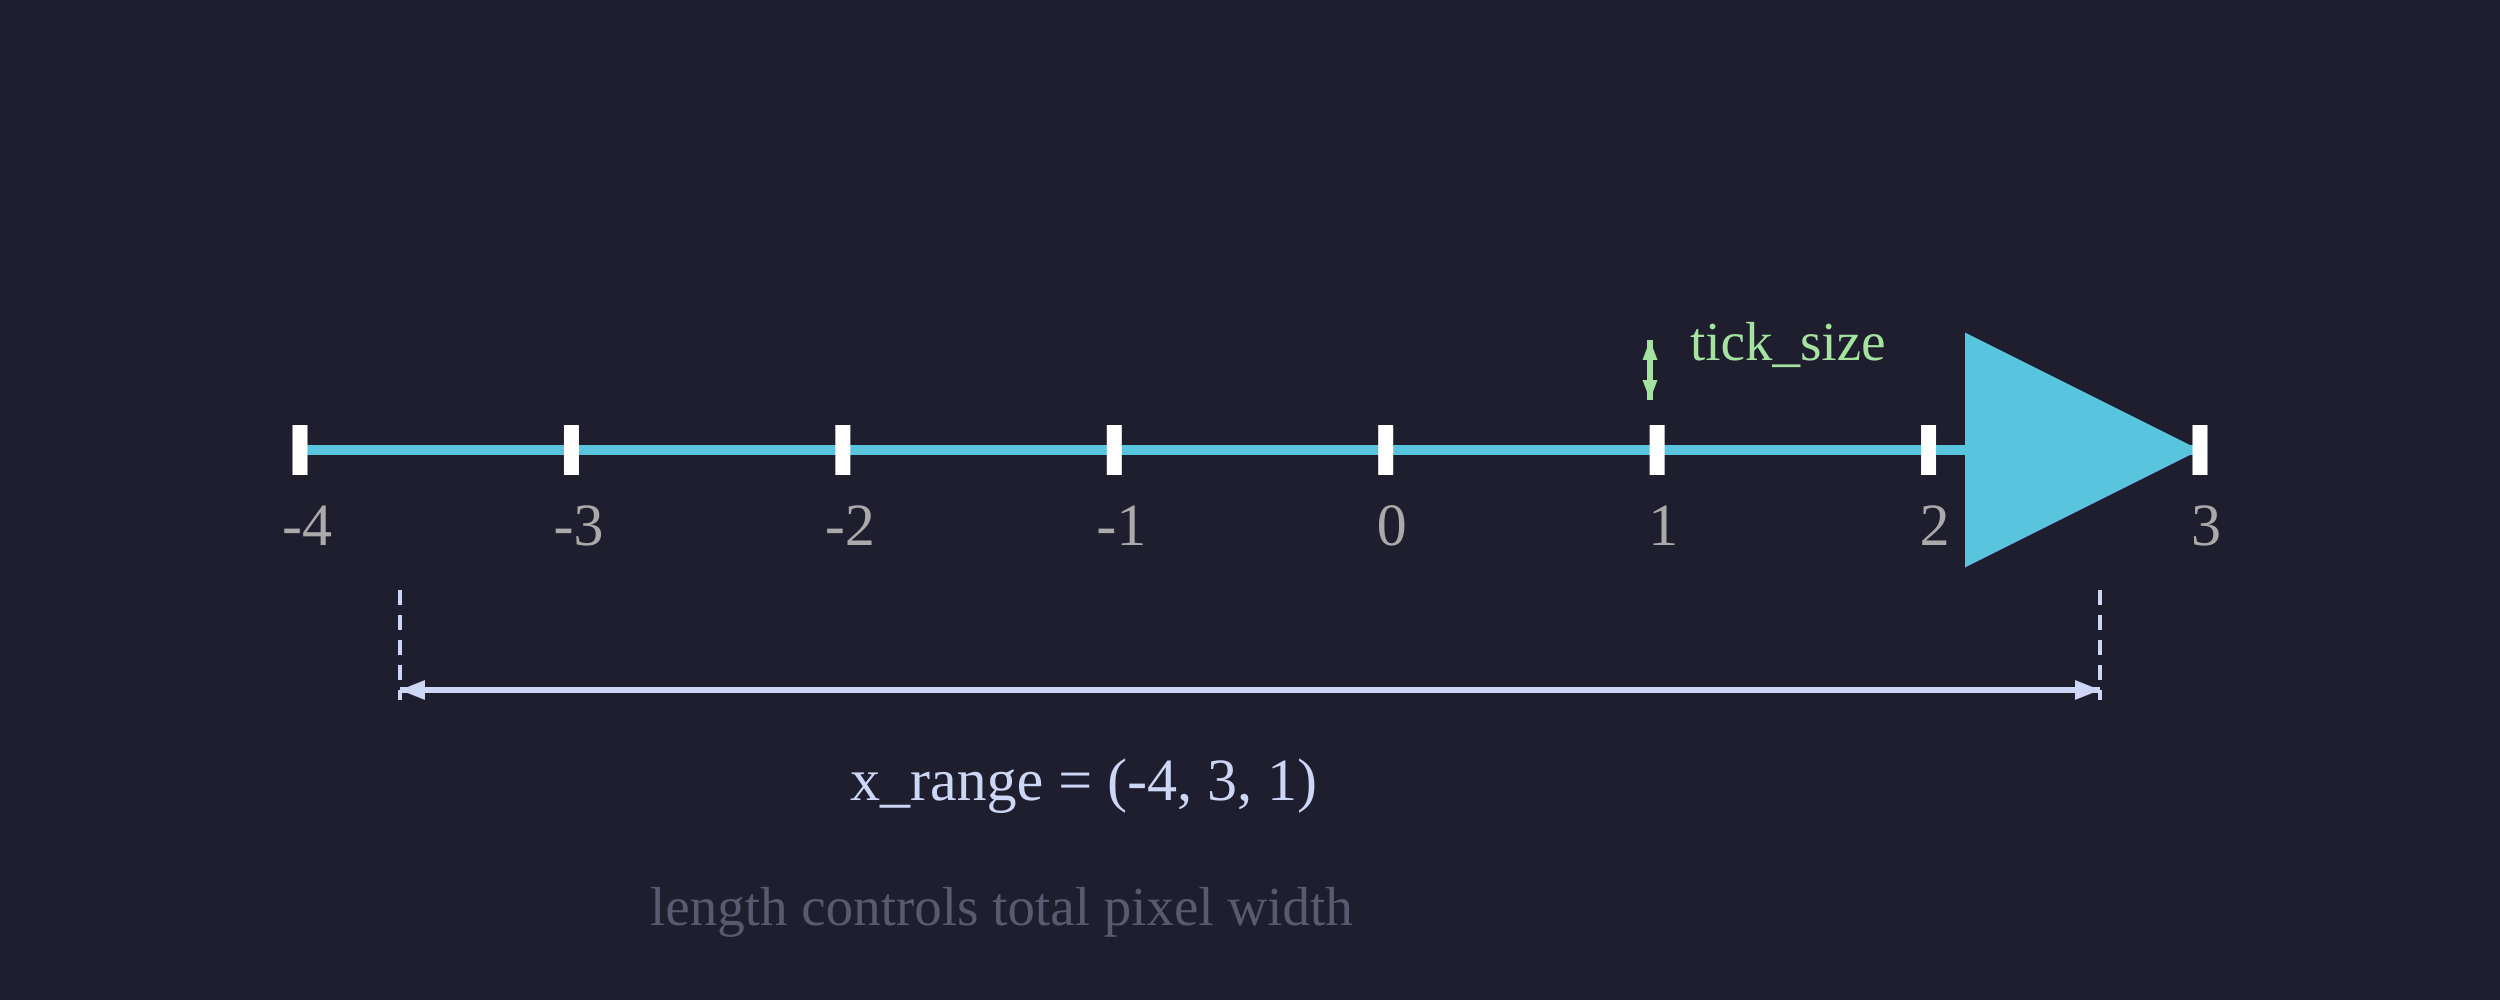
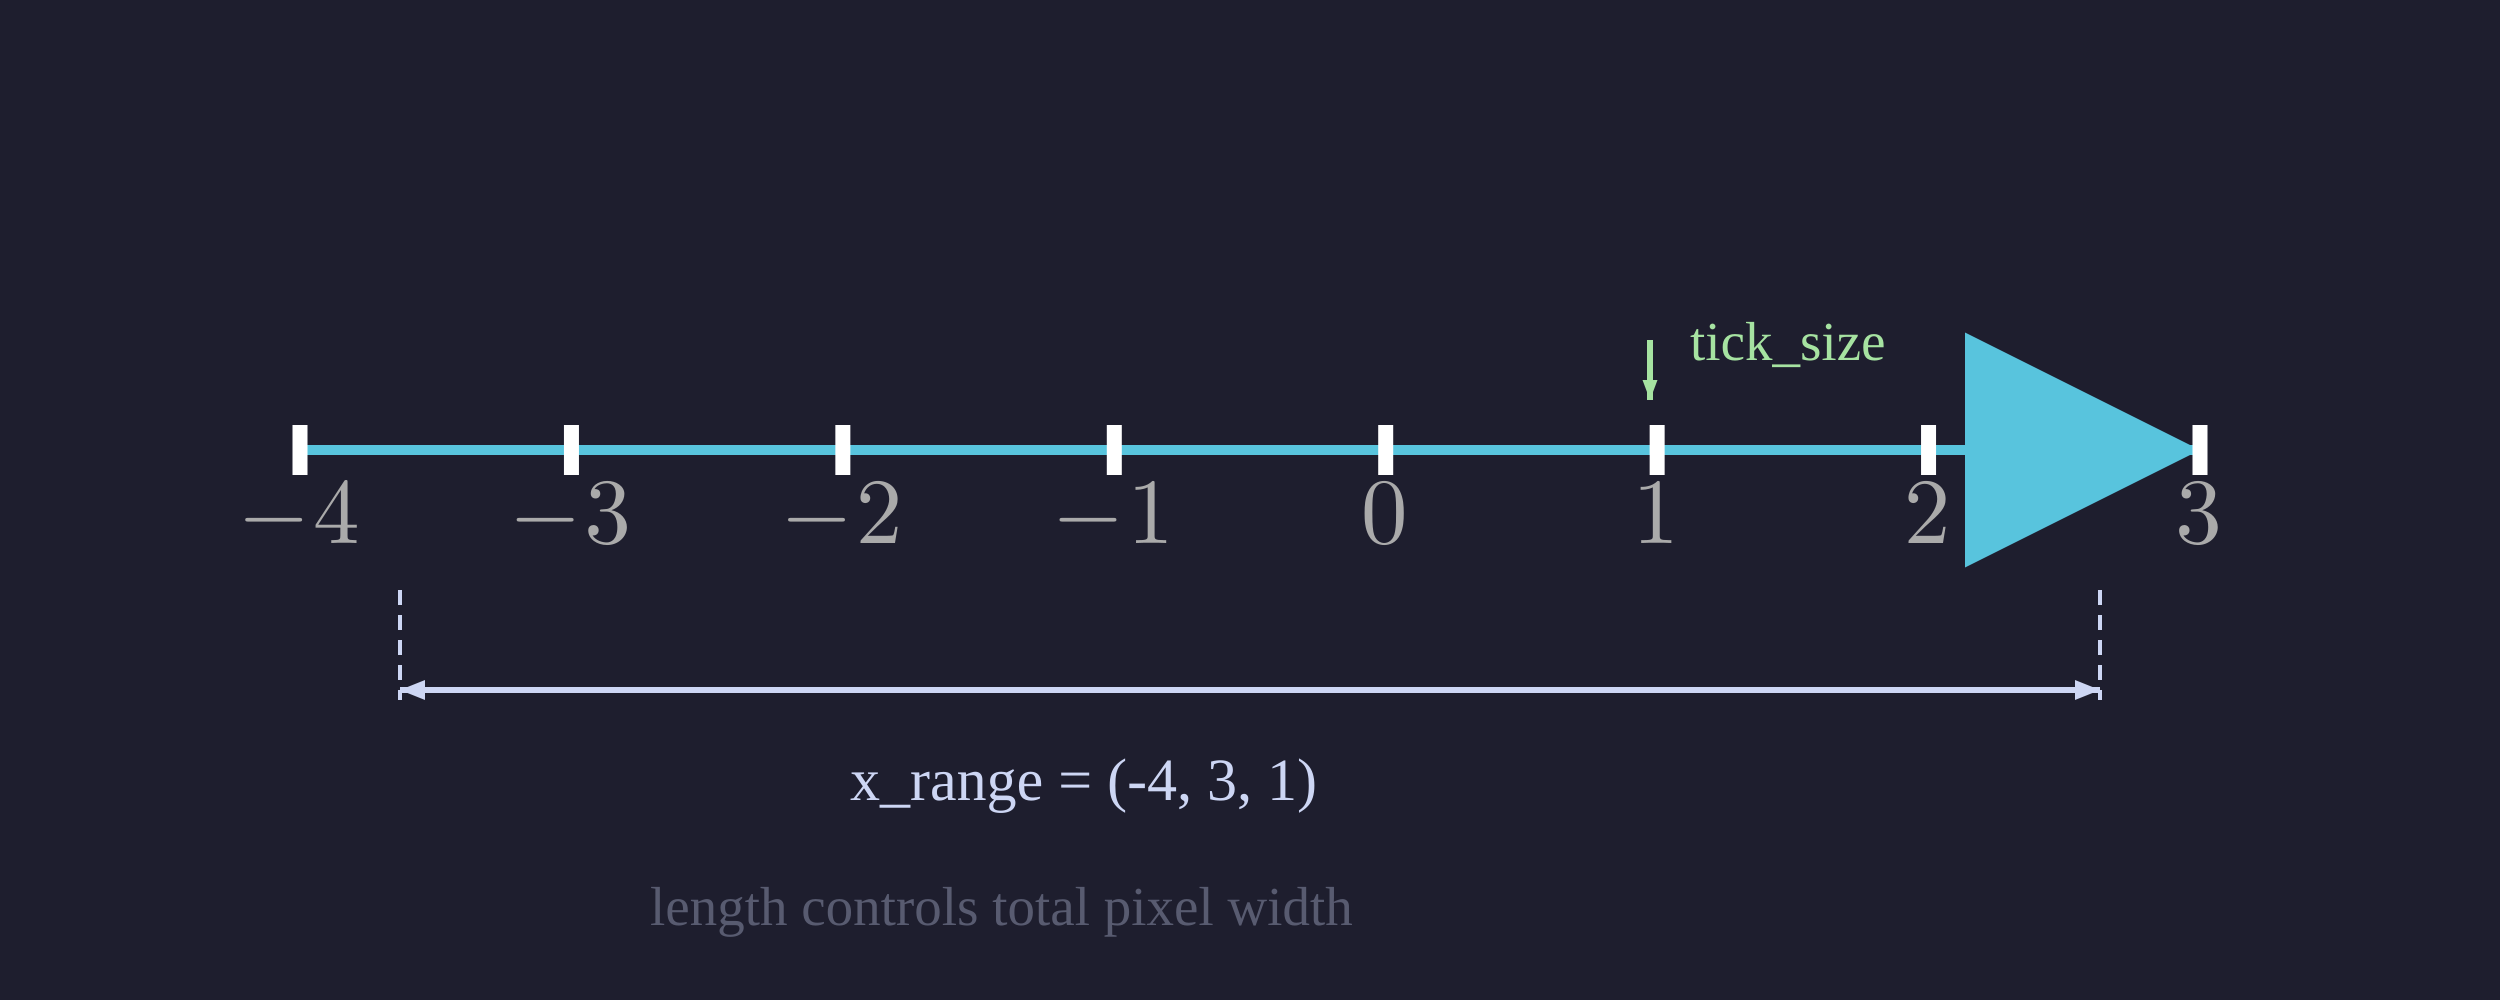
<svg xmlns="http://www.w3.org/2000/svg" version="1.1" width="500" height="200" viewBox="0 0 500 200">
-   <rect x="0" y="0" width="500" height="200" rx="0" ry="0" fill="rgb(30,30,46)" stroke="rgb(0,0,0)" stroke-width="0" />
-   <g>
+   <g data-obj-idx="0">
+     <rect x="0" y="0" width="500" height="200" rx="0" ry="0" fill="rgb(30,30,46)" stroke="rgb(0,0,0)" stroke-width="0" />
+   </g>
+   <g data-obj-idx="1">
    <g>
-       <line x1="60" y1="90" x2="440" y2="90" fill="rgb(205,214,244)" stroke="rgb(88,196,221)" stroke-width="2" />
-       <polygon points="440,90 393.0,113.5 393.0,66.5" fill="rgb(88,196,221)" stroke="rgb(255,255,255)" stroke-width="0" />
+       <g>
+         <line x1="60" y1="90" x2="440" y2="90" fill="rgb(205,214,244)" stroke="rgb(88,196,221)" stroke-width="2" />
+         <polygon points="440,90 393.0,113.5 393.0,66.5" fill="rgb(88,196,221)" stroke="rgb(255,255,255)" stroke-width="0" />
+       </g>
+       <line x1="60.0" y1="85.0" x2="60.0" y2="95.0" stroke="rgb(255,255,255)" stroke-width="3" />
+       <g>
+         <path d="M6.57-2.29C6.73-2.29 6.91-2.29 6.91-2.49S6.73-2.69 6.57-2.69H1.18C1.01-2.69 .827-2.69 .827-2.49S1.01-2.29 1.18-2.29H6.57Z" fill="rgb(170,170,170)" stroke="rgb(255,255,255)" stroke-width="0" transform="translate(47.5,108.6) scale(1.87,1.87)" />
+         <path d="M2.93-1.64V-.777C2.93-.418 2.91-.309 2.17-.309H1.96V0C2.37-.03 2.89-.03 3.31-.03S4.25-.03 4.66 0V-.309H4.45C3.72-.309 3.7-.418 3.7-.777V-1.64H4.69V-1.95H3.7V-6.49C3.7-6.68 3.7-6.74 3.54-6.74C3.45-6.74 3.42-6.74 3.34-6.63L.279-1.95V-1.64H2.93ZM2.99-1.95H.558L2.99-5.67V-1.95Z" fill="rgb(170,170,170)" stroke="rgb(255,255,255)" stroke-width="0" transform="translate(62.59,108.6) scale(1.87,1.87)" />
+       </g>
+       <line x1="114.29" y1="85.0" x2="114.29" y2="95.0" stroke="rgb(255,255,255)" stroke-width="3" />
+       <g>
+         <path d="M6.57-2.29C6.73-2.29 6.91-2.29 6.91-2.49S6.73-2.69 6.57-2.69H1.18C1.01-2.69 .827-2.69 .827-2.49S1.01-2.29 1.18-2.29H6.57Z" fill="rgb(170,170,170)" stroke="rgb(255,255,255)" stroke-width="0" transform="translate(101.79,108.6) scale(1.87,1.87)" />
+         <path d="M2.89-3.51C3.71-3.78 4.28-4.47 4.28-5.26C4.28-6.08 3.41-6.64 2.45-6.64C1.44-6.64 .687-6.04 .687-5.28C.687-4.95 .907-4.76 1.2-4.76C1.5-4.76 1.7-4.98 1.7-5.27C1.7-5.77 1.24-5.77 1.09-5.77C1.39-6.26 2.05-6.39 2.41-6.39C2.82-6.39 3.37-6.17 3.37-5.27C3.37-5.15 3.35-4.57 3.09-4.13C2.79-3.66 2.45-3.63 2.2-3.62C2.12-3.61 1.88-3.59 1.81-3.59C1.73-3.58 1.66-3.57 1.66-3.47C1.66-3.36 1.73-3.36 1.9-3.36H2.34C3.16-3.36 3.53-2.68 3.53-1.7C3.53-.349 2.84-.06 2.4-.06C1.97-.06 1.23-.229 .877-.817C1.23-.767 1.53-.986 1.53-1.36C1.53-1.72 1.27-1.92 .976-1.92C.737-1.92 .418-1.78 .418-1.34C.418-.438 1.34 .219 2.43 .219C3.65 .219 4.55-.687 4.55-1.7C4.55-2.52 3.93-3.3 2.89-3.51Z" fill="rgb(170,170,170)" stroke="rgb(255,255,255)" stroke-width="0" transform="translate(116.87,108.6) scale(1.87,1.87)" />
+       </g>
+       <line x1="168.57" y1="85.0" x2="168.57" y2="95.0" stroke="rgb(255,255,255)" stroke-width="3" />
+       <g>
+         <path d="M6.57-2.29C6.73-2.29 6.91-2.29 6.91-2.49S6.73-2.69 6.57-2.69H1.18C1.01-2.69 .827-2.69 .827-2.49S1.01-2.29 1.18-2.29H6.57Z" fill="rgb(170,170,170)" stroke="rgb(255,255,255)" stroke-width="0" transform="translate(156.07,108.6) scale(1.87,1.87)" />
+         <path d="M1.27-.767L2.32-1.79C3.88-3.17 4.47-3.71 4.47-4.7C4.47-5.84 3.58-6.64 2.36-6.64C1.24-6.64 .498-5.72 .498-4.83C.498-4.27 .996-4.27 1.03-4.27C1.2-4.27 1.54-4.39 1.54-4.8C1.54-5.06 1.36-5.32 1.02-5.32C.936-5.32 .917-5.32 .887-5.31C1.12-5.96 1.65-6.33 2.23-6.33C3.14-6.33 3.57-5.52 3.57-4.7C3.57-3.91 3.07-3.12 2.52-2.5L.608-.369C.498-.259 .498-.239 .498 0H4.19L4.47-1.73H4.22C4.17-1.43 4.1-.996 4-.847C3.94-.767 3.28-.767 3.06-.767H1.27Z" fill="rgb(170,170,170)" stroke="rgb(255,255,255)" stroke-width="0" transform="translate(171.16,108.6) scale(1.87,1.87)" />
+       </g>
+       <line x1="222.86" y1="85.0" x2="222.86" y2="95.0" stroke="rgb(255,255,255)" stroke-width="3" />
+       <g>
+         <path d="M6.57-2.29C6.73-2.29 6.91-2.29 6.91-2.49S6.73-2.69 6.57-2.69H1.18C1.01-2.69 .827-2.69 .827-2.49S1.01-2.29 1.18-2.29H6.57Z" fill="rgb(170,170,170)" stroke="rgb(255,255,255)" stroke-width="0" transform="translate(210.36,108.6) scale(1.87,1.87)" />
+         <path d="M2.93-6.38C2.93-6.62 2.93-6.64 2.7-6.64C2.08-6 1.21-6 .887-6V-5.69C1.09-5.69 1.67-5.69 2.19-5.95V-.787C2.19-.428 2.16-.309 1.27-.309H.946V0C1.3-.03 2.16-.03 2.56-.03S3.83-.03 4.17 0V-.309H3.86C2.96-.309 2.93-.418 2.93-.787V-6.38Z" fill="rgb(170,170,170)" stroke="rgb(255,255,255)" stroke-width="0" transform="translate(225.44,108.6) scale(1.87,1.87)" />
+       </g>
+       <line x1="277.14" y1="85.0" x2="277.14" y2="95.0" stroke="rgb(255,255,255)" stroke-width="3" />
+       <g>
+         <path d="M4.58-3.19C4.58-3.99 4.53-4.78 4.18-5.52C3.73-6.48 2.91-6.64 2.49-6.64C1.89-6.64 1.17-6.38 .757-5.45C.438-4.76 .389-3.99 .389-3.19C.389-2.44 .428-1.54 .837-.787C1.27 .02 1.99 .219 2.48 .219C3.02 .219 3.78 .01 4.21-.936C4.53-1.62 4.58-2.4 4.58-3.19ZM2.48 0C2.09 0 1.5-.249 1.33-1.21C1.22-1.8 1.22-2.72 1.22-3.31C1.22-3.95 1.22-4.6 1.3-5.14C1.48-6.33 2.23-6.42 2.48-6.42C2.81-6.42 3.47-6.24 3.66-5.25C3.76-4.69 3.76-3.94 3.76-3.31C3.76-2.56 3.76-1.88 3.65-1.25C3.5-.299 2.93 0 2.48 0Z" fill="rgb(170,170,170)" stroke="rgb(255,255,255)" stroke-width="0" transform="translate(272.19,108.6) scale(1.87,1.87)" />
+       </g>
+       <line x1="331.43" y1="85.0" x2="331.43" y2="95.0" stroke="rgb(255,255,255)" stroke-width="3" />
+       <g>
+         <path d="M2.93-6.38C2.93-6.62 2.93-6.64 2.7-6.64C2.08-6 1.21-6 .887-6V-5.69C1.09-5.69 1.67-5.69 2.19-5.95V-.787C2.19-.428 2.16-.309 1.27-.309H.946V0C1.3-.03 2.16-.03 2.56-.03S3.83-.03 4.17 0V-.309H3.86C2.96-.309 2.93-.418 2.93-.787V-6.38Z" fill="rgb(170,170,170)" stroke="rgb(255,255,255)" stroke-width="0" transform="translate(326.47,108.6) scale(1.87,1.87)" />
+       </g>
+       <line x1="385.71" y1="85.0" x2="385.71" y2="95.0" stroke="rgb(255,255,255)" stroke-width="3" />
+       <g>
+         <path d="M1.27-.767L2.32-1.79C3.88-3.17 4.47-3.71 4.47-4.7C4.47-5.84 3.58-6.64 2.36-6.64C1.24-6.64 .498-5.72 .498-4.83C.498-4.27 .996-4.27 1.03-4.27C1.2-4.27 1.54-4.39 1.54-4.8C1.54-5.06 1.36-5.32 1.02-5.32C.936-5.32 .917-5.32 .887-5.31C1.12-5.96 1.65-6.33 2.23-6.33C3.14-6.33 3.57-5.52 3.57-4.7C3.57-3.91 3.07-3.12 2.52-2.5L.608-.369C.498-.259 .498-.239 .498 0H4.19L4.47-1.73H4.22C4.17-1.43 4.1-.996 4-.847C3.94-.767 3.28-.767 3.06-.767H1.27Z" fill="rgb(170,170,170)" stroke="rgb(255,255,255)" stroke-width="0" transform="translate(380.76,108.6) scale(1.87,1.87)" />
+       </g>
+       <line x1="440.0" y1="85.0" x2="440.0" y2="95.0" stroke="rgb(255,255,255)" stroke-width="3" />
+       <g>
+         <path d="M2.89-3.51C3.71-3.78 4.28-4.47 4.28-5.26C4.28-6.08 3.41-6.64 2.45-6.64C1.44-6.64 .687-6.04 .687-5.28C.687-4.95 .907-4.76 1.2-4.76C1.5-4.76 1.7-4.98 1.7-5.27C1.7-5.77 1.24-5.77 1.09-5.77C1.39-6.26 2.05-6.39 2.41-6.39C2.82-6.39 3.37-6.17 3.37-5.27C3.37-5.15 3.35-4.57 3.09-4.13C2.79-3.66 2.45-3.63 2.2-3.62C2.12-3.61 1.88-3.59 1.81-3.59C1.73-3.58 1.66-3.57 1.66-3.47C1.66-3.36 1.73-3.36 1.9-3.36H2.34C3.16-3.36 3.53-2.68 3.53-1.7C3.53-.349 2.84-.06 2.4-.06C1.97-.06 1.23-.229 .877-.817C1.23-.767 1.53-.986 1.53-1.36C1.53-1.72 1.27-1.92 .976-1.92C.737-1.92 .418-1.78 .418-1.34C.418-.438 1.34 .219 2.43 .219C3.65 .219 4.55-.687 4.55-1.7C4.55-2.52 3.93-3.3 2.89-3.51Z" fill="rgb(170,170,170)" stroke="rgb(255,255,255)" stroke-width="0" transform="translate(435.04,108.6) scale(1.87,1.87)" />
+       </g>
    </g>
-     <line x1="60.0" y1="85.0" x2="60.0" y2="95.0" stroke="rgb(255,255,255)" stroke-width="3" />
-     <text x="56.4" y="109.0" font-size="12" fill="rgb(170,170,170)" stroke="rgb(0,0,0)" stroke-width="0">-4</text>
-     <line x1="114.29" y1="85.0" x2="114.29" y2="95.0" stroke="rgb(255,255,255)" stroke-width="3" />
-     <text x="110.69" y="109.0" font-size="12" fill="rgb(170,170,170)" stroke="rgb(0,0,0)" stroke-width="0">-3</text>
-     <line x1="168.57" y1="85.0" x2="168.57" y2="95.0" stroke="rgb(255,255,255)" stroke-width="3" />
-     <text x="164.97" y="109.0" font-size="12" fill="rgb(170,170,170)" stroke="rgb(0,0,0)" stroke-width="0">-2</text>
-     <line x1="222.86" y1="85.0" x2="222.86" y2="95.0" stroke="rgb(255,255,255)" stroke-width="3" />
-     <text x="219.26" y="109.0" font-size="12" fill="rgb(170,170,170)" stroke="rgb(0,0,0)" stroke-width="0">-1</text>
-     <line x1="277.14" y1="85.0" x2="277.14" y2="95.0" stroke="rgb(255,255,255)" stroke-width="3" />
-     <text x="275.34" y="109.0" font-size="12" fill="rgb(170,170,170)" stroke="rgb(0,0,0)" stroke-width="0">0</text>
-     <line x1="331.43" y1="85.0" x2="331.43" y2="95.0" stroke="rgb(255,255,255)" stroke-width="3" />
-     <text x="329.63" y="109.0" font-size="12" fill="rgb(170,170,170)" stroke="rgb(0,0,0)" stroke-width="0">1</text>
-     <line x1="385.71" y1="85.0" x2="385.71" y2="95.0" stroke="rgb(255,255,255)" stroke-width="3" />
-     <text x="383.91" y="109.0" font-size="12" fill="rgb(170,170,170)" stroke="rgb(0,0,0)" stroke-width="0">2</text>
-     <line x1="440.0" y1="85.0" x2="440.0" y2="95.0" stroke="rgb(255,255,255)" stroke-width="3" />
-     <text x="438.2" y="109.0" font-size="12" fill="rgb(170,170,170)" stroke="rgb(0,0,0)" stroke-width="0">3</text>
  </g>
-   <line x1="80" y1="118" x2="80" y2="140" stroke="rgb(205,214,244)" stroke-width="0.8" stroke-dasharray="3,2" />
-   <line x1="420" y1="118" x2="420" y2="140" stroke="rgb(205,214,244)" stroke-width="0.8" stroke-dasharray="3,2" />
-   <g>
-     <line x1="85" y1="138" x2="420" y2="138" stroke="rgb(205,214,244)" stroke-width="1.2" />
-     <polygon points="420,138 415.0,140.0 415.0,136.0" fill="rgb(205,214,244)" stroke="rgb(255,255,255)" stroke-width="0" />
+   <g data-obj-idx="2">
+     <line x1="80" y1="118" x2="80" y2="140" stroke="rgb(205,214,244)" stroke-width="0.8" stroke-dasharray="3,2" />
  </g>
-   <g>
-     <line x1="415" y1="138" x2="80" y2="138" stroke="rgb(205,214,244)" stroke-width="1.2" />
-     <polygon points="80,138 85.0,136.0 85.0,140.0" fill="rgb(205,214,244)" stroke="rgb(255,255,255)" stroke-width="0" />
+   <g data-obj-idx="3">
+     <line x1="420" y1="118" x2="420" y2="140" stroke="rgb(205,214,244)" stroke-width="0.8" stroke-dasharray="3,2" />
  </g>
-   <text x="170" y="160" font-size="12" fill="rgb(205,214,244)" stroke="rgb(0,0,0)" stroke-width="0">x_range = (-4, 3, 1)</text>
-   <g>
-     <line x1="330" y1="68" x2="330" y2="80" stroke="rgb(166,227,161)" stroke-width="1.2" />
-     <polygon points="330,80 328.5,76.0 331.5,76.0" fill="rgb(166,227,161)" stroke="rgb(255,255,255)" stroke-width="0" />
+   <g data-obj-idx="4">
+     <g>
+       <line x1="85" y1="138" x2="420" y2="138" stroke="rgb(205,214,244)" stroke-width="1.2" />
+       <polygon points="420,138 415.0,140.0 415.0,136.0" fill="rgb(205,214,244)" stroke="rgb(255,255,255)" stroke-width="0" />
+     </g>
  </g>
-   <g>
-     <line x1="330" y1="82" x2="330" y2="68" stroke="rgb(166,227,161)" stroke-width="0" />
-     <polygon points="330,68 331.5,72.0 328.5,72.0" fill="rgb(166,227,161)" stroke="rgb(255,255,255)" stroke-width="0" />
+   <g data-obj-idx="5">
+     <g>
+       <line x1="415" y1="138" x2="80" y2="138" stroke="rgb(205,214,244)" stroke-width="1.2" />
+       <polygon points="80,138 85.0,136.0 85.0,140.0" fill="rgb(205,214,244)" stroke="rgb(255,255,255)" stroke-width="0" />
+     </g>
  </g>
-   <text x="338" y="72" font-size="11" fill="rgb(166,227,161)" stroke="rgb(0,0,0)" stroke-width="0">tick_size</text>
-   <text x="130" y="185" font-size="11" fill="rgb(88,91,112)" stroke="rgb(0,0,0)" stroke-width="0">length controls total pixel width</text>
+   <g data-obj-idx="6">
+     <text x="170" y="160" font-size="12" fill="rgb(205,214,244)" stroke="rgb(0,0,0)" stroke-width="0">x_range = (-4, 3, 1)</text>
+   </g>
+   <g data-obj-idx="7">
+     <g>
+       <line x1="330" y1="68" x2="330" y2="80" stroke="rgb(166,227,161)" stroke-width="1.2" />
+       <polygon points="330,80 328.5,76.0 331.5,76.0" fill="rgb(166,227,161)" stroke="rgb(255,255,255)" stroke-width="0" />
+     </g>
+   </g>
+   <g data-obj-idx="8">
+     <text x="338" y="72" font-size="11" fill="rgb(166,227,161)" stroke="rgb(0,0,0)" stroke-width="0">tick_size</text>
+   </g>
+   <g data-obj-idx="9">
+     <text x="130" y="185" font-size="11" fill="rgb(88,91,112)" stroke="rgb(0,0,0)" stroke-width="0">length controls total pixel width</text>
+   </g>
</svg>
